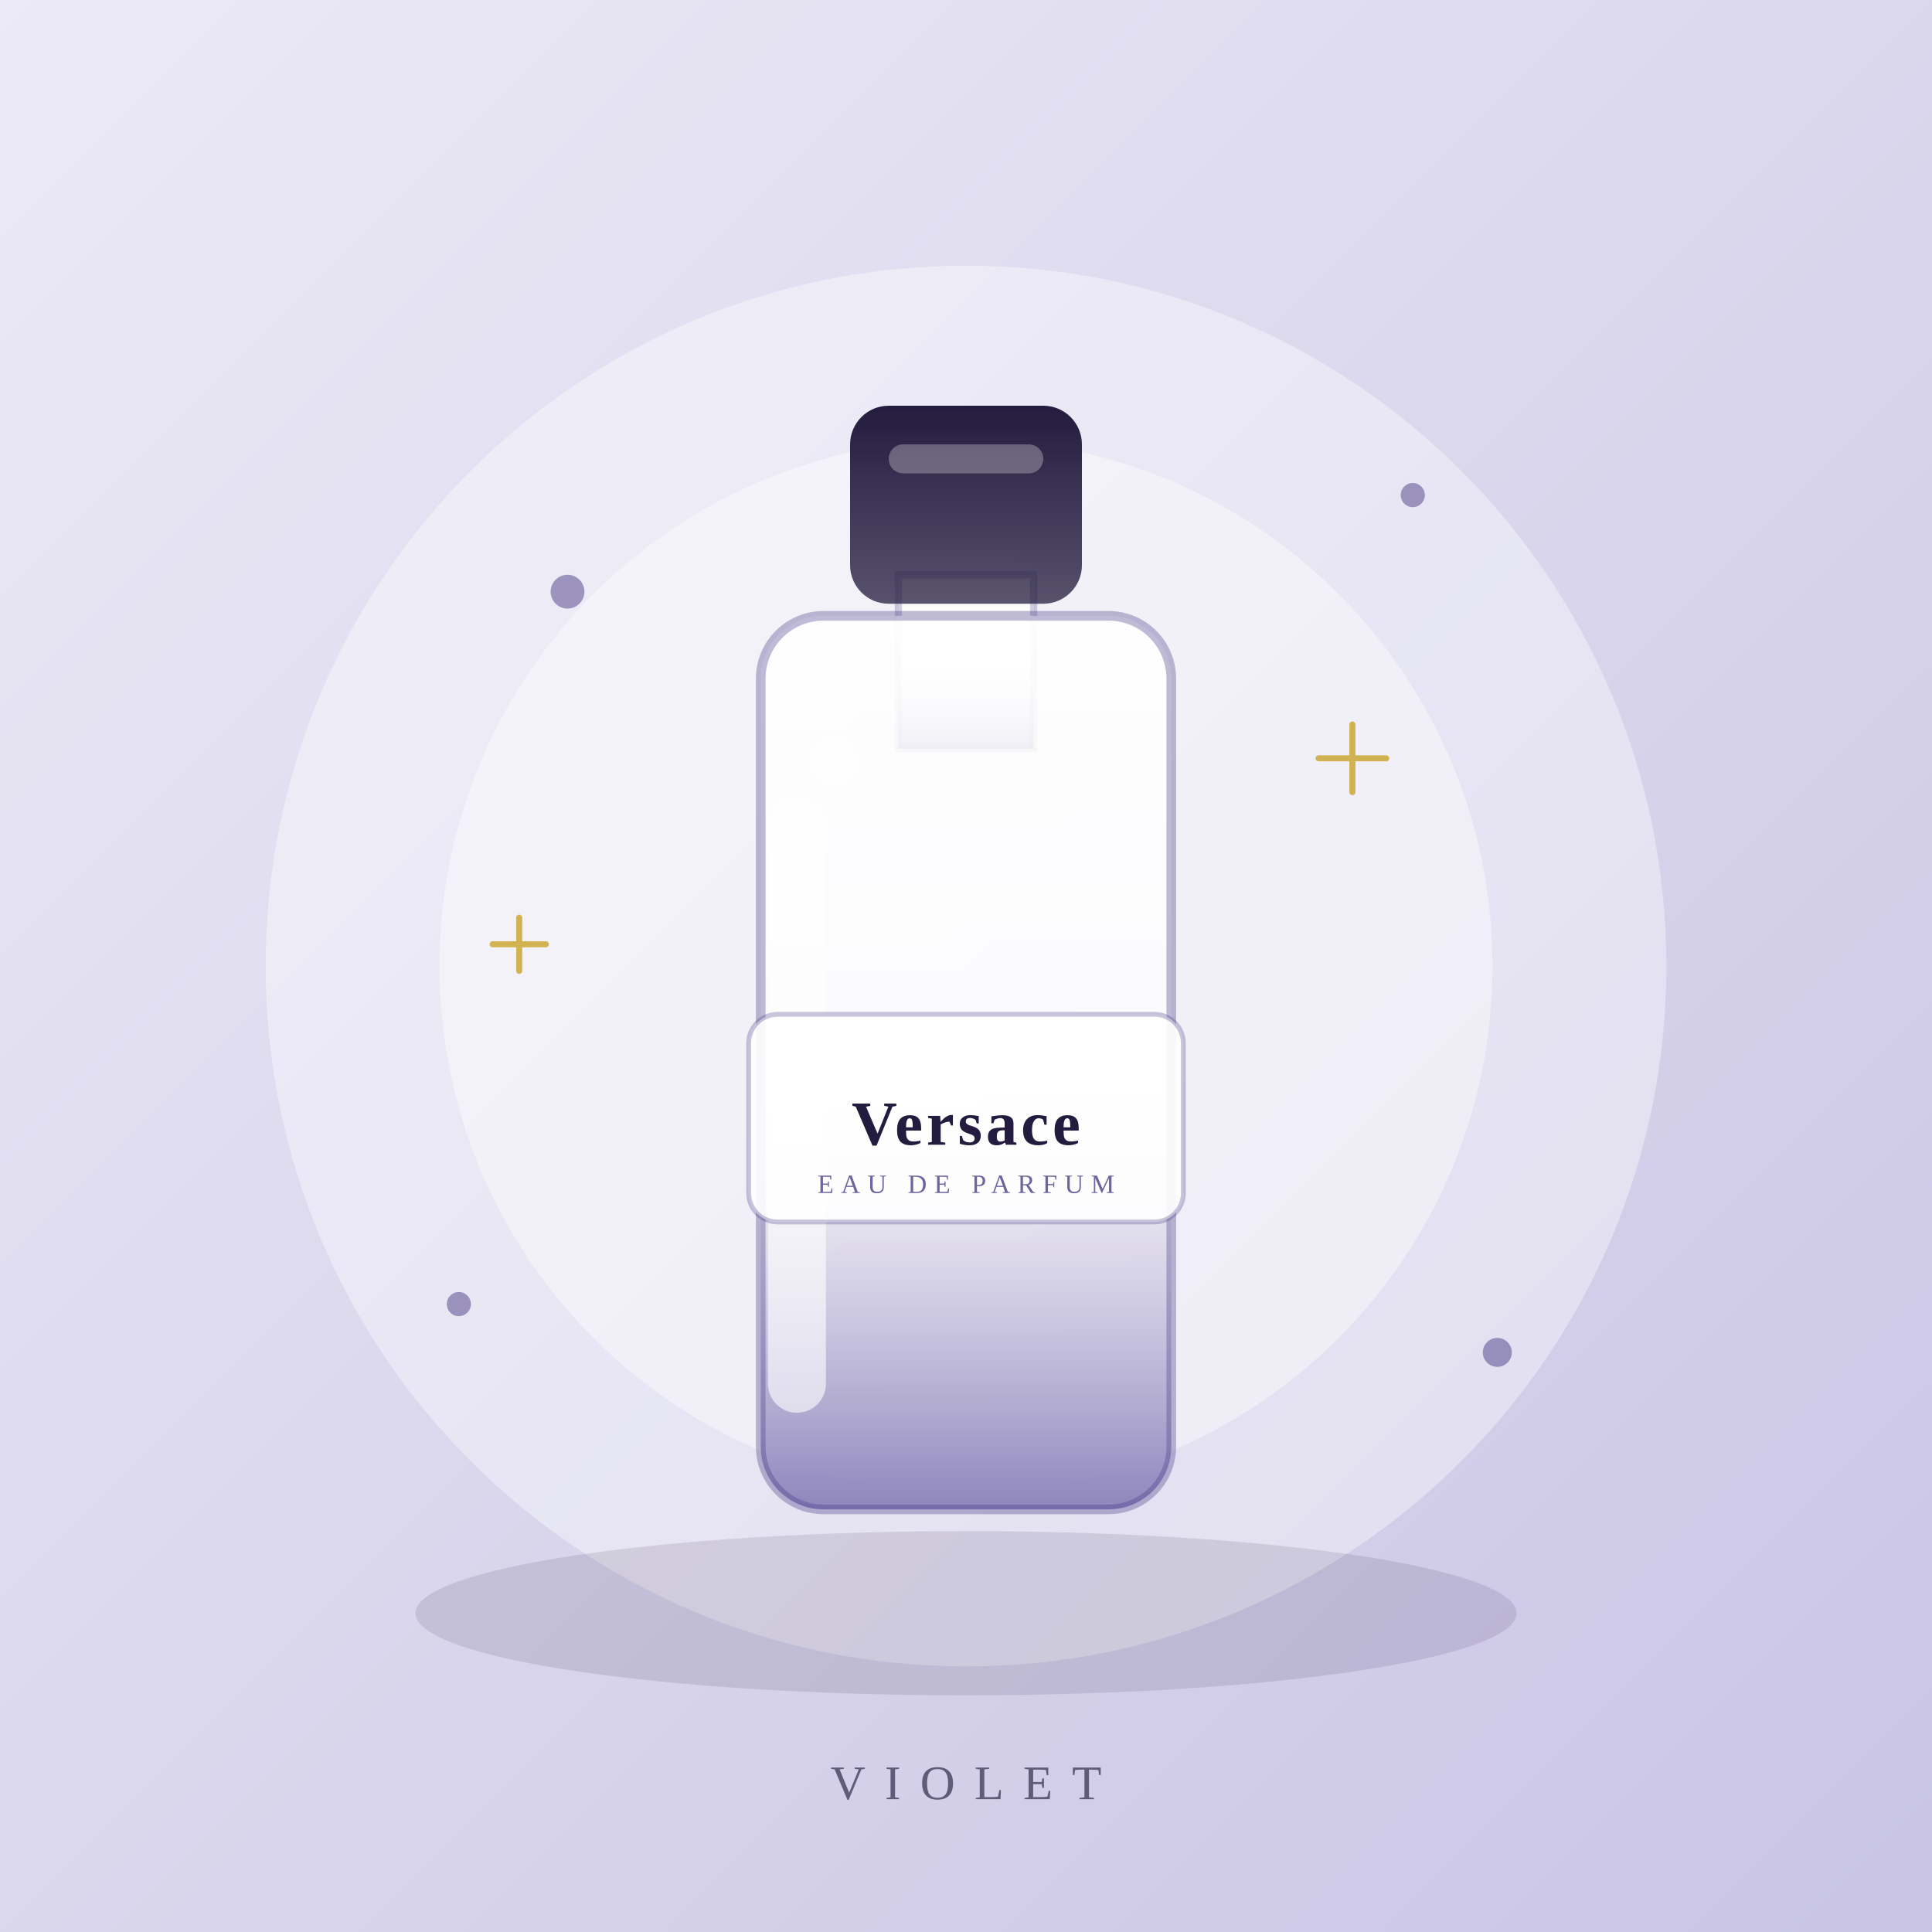
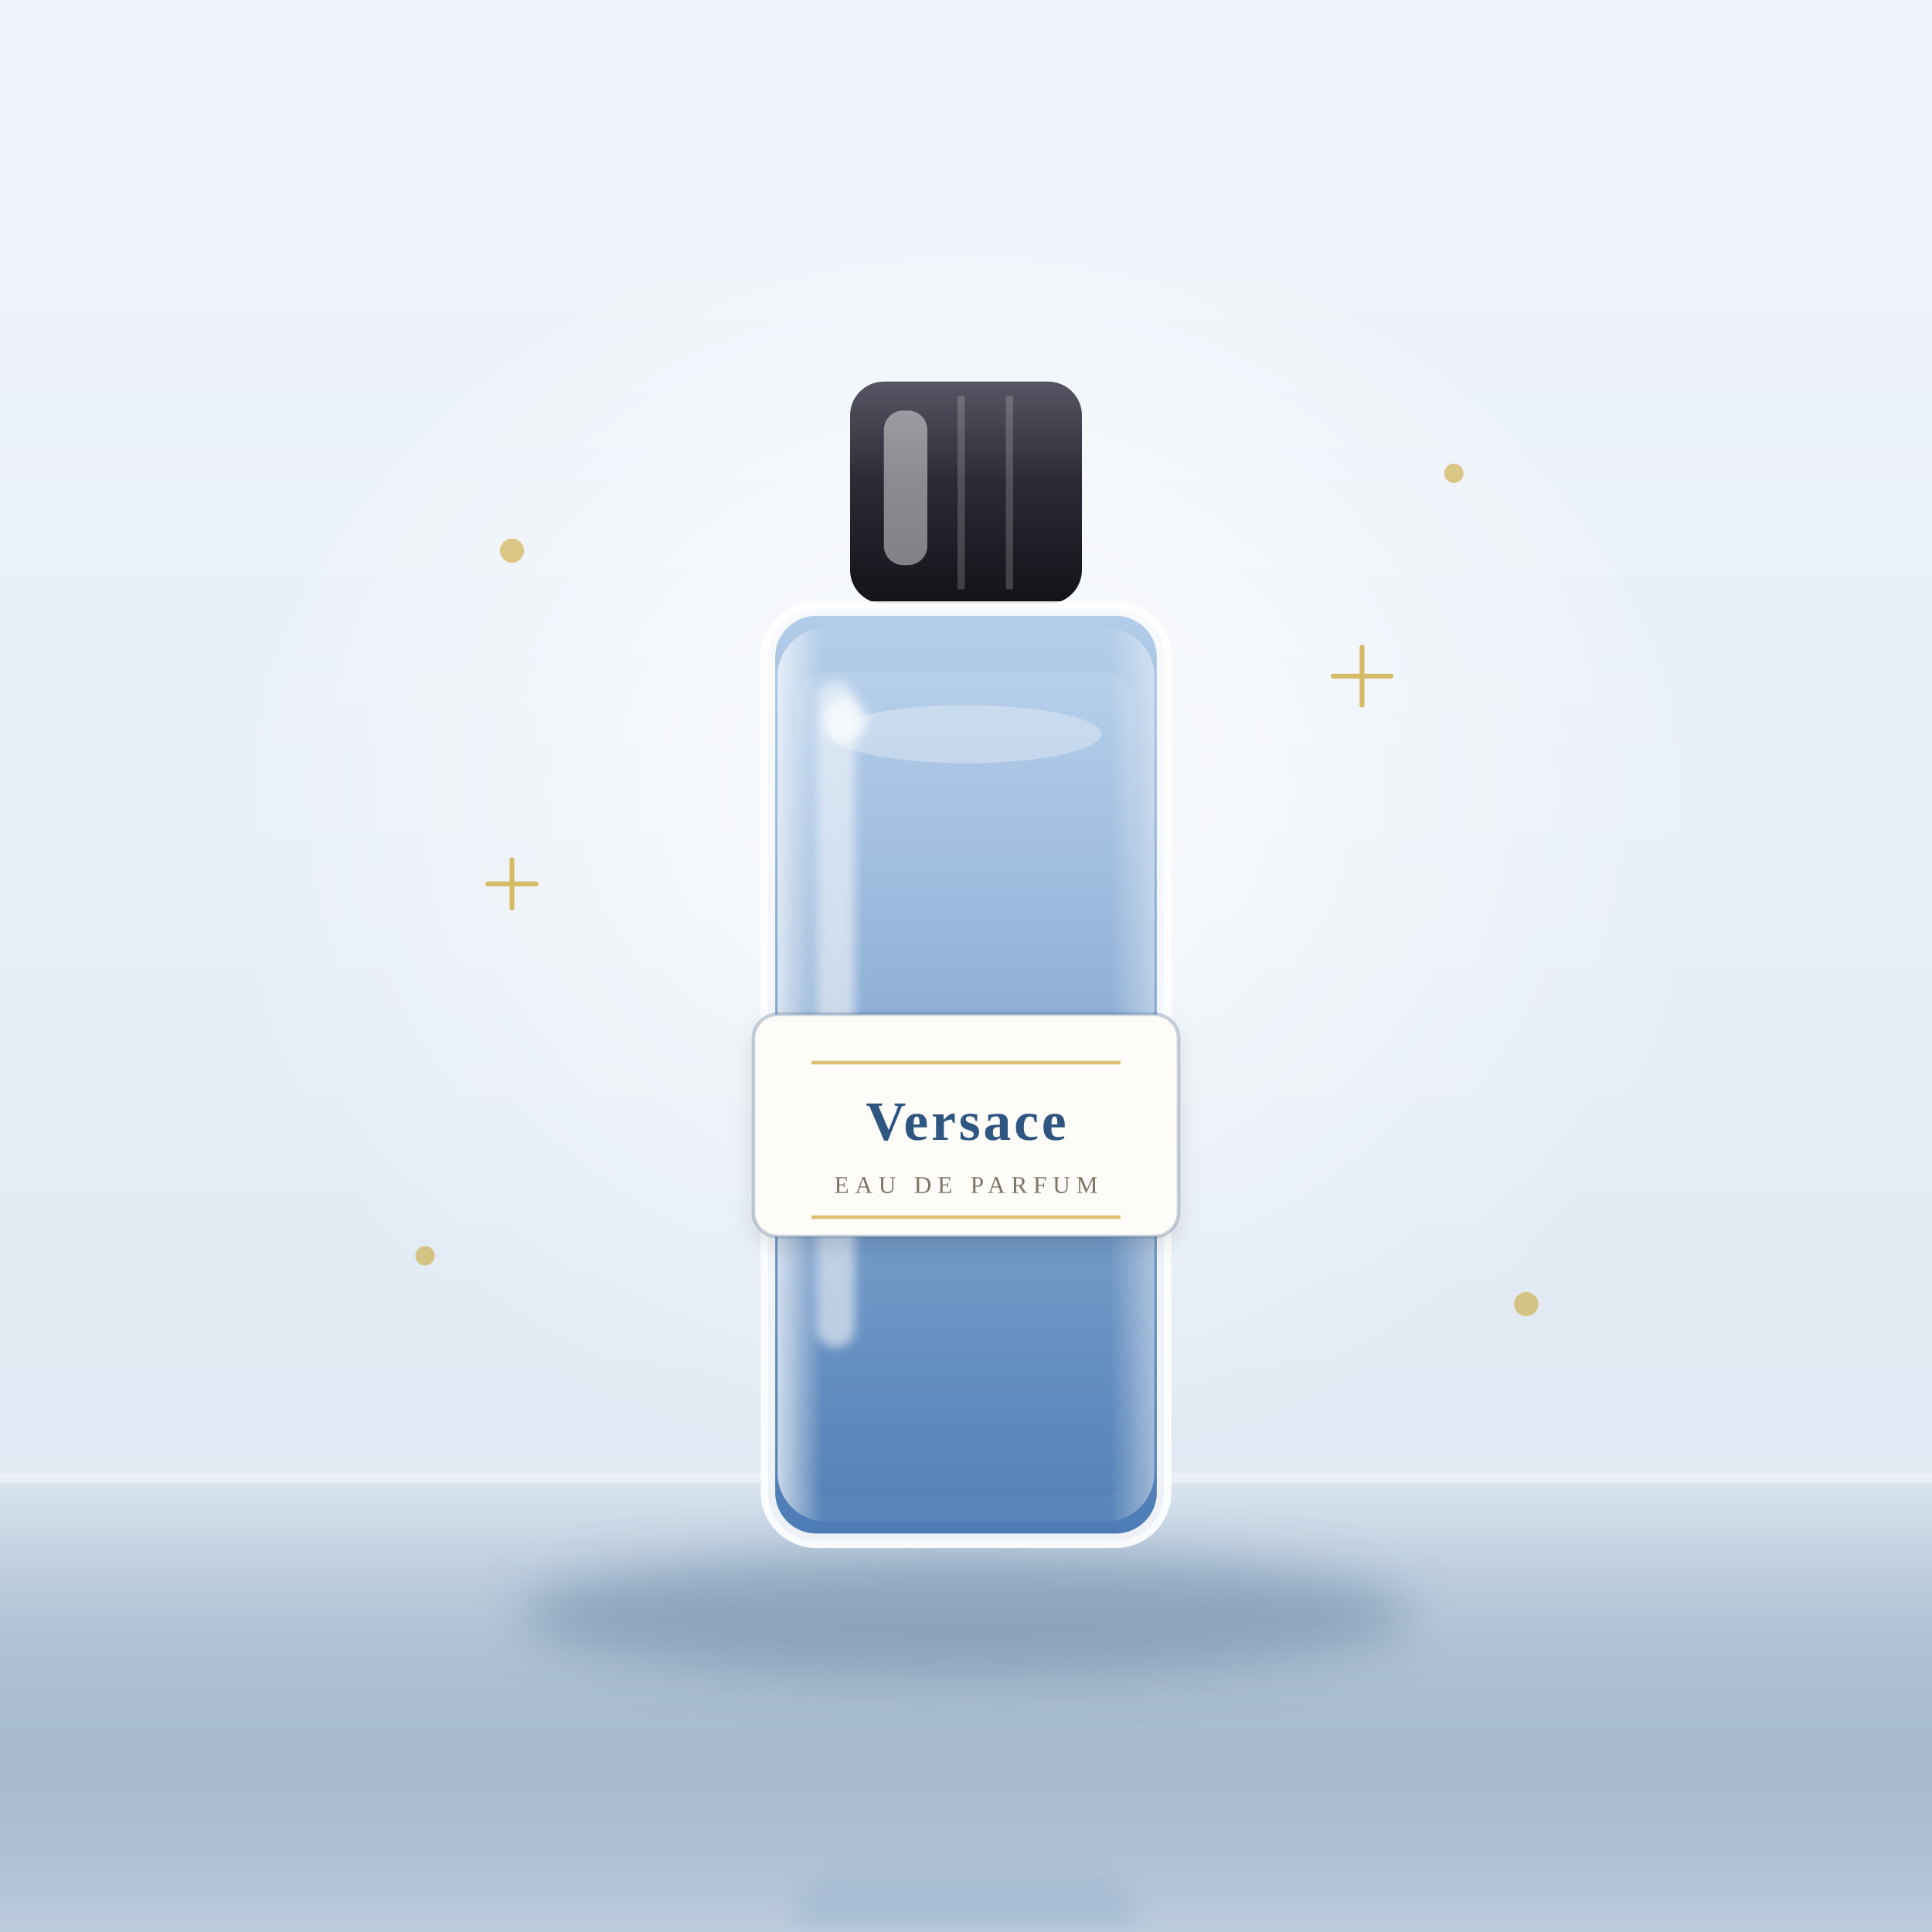
<svg xmlns="http://www.w3.org/2000/svg" viewBox="0 0 800 800" font-family="Georgia, 'Times New Roman', serif">
  <defs>
-     <linearGradient id="bg" x1="0" y1="0" x2="1" y2="1">
-       <stop offset="0" stop-color="#ECEAF6" />
-       <stop offset="1" stop-color="#C9C4E4" />
+     <linearGradient id="wall" x1="0" y1="0" x2="0" y2="1">
+       <stop offset="0" stop-color="#F1F5FB" />
+       <stop offset="1" stop-color="#DBE6F1" />
    </linearGradient>
-     <linearGradient id="glass" x1="0" y1="0" x2="0" y2="1">
-       <stop offset="0" stop-color="#FFFFFF" stop-opacity=".95" />
-       <stop offset=".55" stop-color="#FFFFFF" stop-opacity=".65" />
-       <stop offset="1" stop-color="#8F86BD" />
+     <linearGradient id="floor" x1="0" y1="0" x2="0" y2="1">
+       <stop offset="0" stop-color="#DBE6F1" />
+       <stop offset="1" stop-color="#2F5680" stop-opacity=".18" />
    </linearGradient>
-     <linearGradient id="cap" x1="0" y1="0" x2="0" y2="1">
-       <stop offset="0" stop-color="#241C3E" />
-       <stop offset="1" stop-color="#241C3E" stop-opacity=".75" />
+     <radialGradient id="glow" cx=".5" cy=".45" r=".55">
+       <stop offset="0" stop-color="#ffffff" stop-opacity=".85" />
+       <stop offset="1" stop-color="#ffffff" stop-opacity="0" />
+     </radialGradient>
+     <linearGradient id="liquid" x1="0" y1="0" x2="0" y2="1">
+       <stop offset="0" stop-color="#B3CDEA" />
+       <stop offset="1" stop-color="#4C7BB4" />
    </linearGradient>
+     <linearGradient id="capg" x1="0" y1="0" x2="0" y2="1">
+       <stop offset="0" stop-color="#565664" />
+       <stop offset=".45" stop-color="#2B2B36" />
+       <stop offset="1" stop-color="#121218" />
+     </linearGradient>
+     <linearGradient id="glassSide" x1="0" y1="0" x2="1" y2="0">
+       <stop offset="0" stop-color="#ffffff" stop-opacity=".7" />
+       <stop offset=".12" stop-color="#ffffff" stop-opacity=".05" />
+       <stop offset=".88" stop-color="#ffffff" stop-opacity=".05" />
+       <stop offset="1" stop-color="#ffffff" stop-opacity=".45" />
+     </linearGradient>
+     <filter id="blur10" x="-40%" y="-40%" width="180%" height="180%">
+       <feGaussianBlur stdDeviation="10" />
+     </filter>
+     <filter id="blur5" x="-40%" y="-40%" width="180%" height="180%">
+       <feGaussianBlur stdDeviation="5" />
+     </filter>
+     <filter id="blur2" x="-40%" y="-40%" width="180%" height="180%">
+       <feGaussianBlur stdDeviation="2" />
+     </filter>
  </defs>
-   <rect width="800" height="800" fill="url(#bg)" />
-   <circle cx="400" cy="400" r="290" fill="#ffffff" opacity=".38" />
-   <circle cx="400" cy="400" r="218" fill="#ffffff" opacity=".4" />
-   <g fill="#4B3E86" opacity=".5">
-     <circle cx="235" cy="245" r="7" />
-     <circle cx="585" cy="205" r="5" />
-     <circle cx="620" cy="560" r="6" />
-     <circle cx="190" cy="540" r="5" />
+   <rect width="800" height="800" fill="url(#wall)" />
+   <rect y="612" width="800" height="188" fill="url(#floor)" />
+   <rect y="610" width="800" height="4" fill="#ffffff" opacity=".35" />
+   <ellipse cx="400" cy="352" rx="300" ry="260" fill="url(#glow)" />
+   <ellipse cx="400" cy="668" rx="185" ry="26" fill="#2F5680" opacity=".3" filter="url(#blur10)" />
+   <g transform="translate(0 1336) scale(1 -1)" opacity=".14" filter="url(#blur5)">
+     <rect x="330" y="292" width="140" height="266" rx="14" fill="url(#liquid)" />
  </g>
-   <g stroke="#C9A227" stroke-width="2.5" stroke-linecap="round" opacity=".8">
-     <path d="M560 300v28M546 314h28" />
-     <path d="M215 380v22M204 391h22" />
+   <rect x="352" y="158" width="96" height="92" rx="14" fill="url(#capg)" />
+   <rect x="366" y="170" width="18" height="64" rx="8" fill="#ffffff" opacity=".45" />
+   <path d="M398 164v80M418 164v80" stroke="#ffffff" opacity=".18" stroke-width="3" />
+   <rect x="366" y="252" width="68" height="16" rx="5" fill="url(#capg)" />
+   <rect x="366" y="252" width="68" height="16" rx="5" fill="#ffffff" opacity=".18" />
+   <rect x="372" y="264" width="56" height="0" fill="#B3CDEA" opacity=".55" stroke="rgba(255,255,255,.7)" stroke-width="3" />
+   <rect x="318" y="252" width="164" height="386" rx="20" fill="url(#liquid)" stroke="rgba(255,255,255,.9)" stroke-width="6" />
+   <rect x="330" y="278" width="140" height="342" rx="14" fill="url(#liquid)" />
+   <ellipse cx="400" cy="304" rx="56" ry="12" fill="#ffffff" opacity=".3" />
+   <rect x="322" y="260" width="156" height="370" rx="20" fill="url(#glassSide)" />
+   <rect x="338" y="282" width="16" height="276" rx="8" fill="#ffffff" opacity=".55" filter="url(#blur2)" />
+   <circle cx="350" cy="298" r="9" fill="#ffffff" opacity=".7" filter="url(#blur2)" />
+   <rect x="312" y="424" width="176" height="92" rx="10" fill="#000000" opacity=".12" filter="url(#blur5)" />
+   <rect x="312" y="420" width="176" height="92" rx="10" fill="#FDFCF8" />
+   <rect x="312" y="420" width="176" height="92" rx="10" fill="none" stroke="#2F5680" stroke-opacity=".25" stroke-width="1.5" />
+   <line x1="336" y1="440" x2="464" y2="440" stroke="#C9A227" stroke-opacity=".65" stroke-width="1.5" />
+   <text x="400" y="472" font-size="23" letter-spacing="1.2" fill="#2F5680" text-anchor="middle" font-weight="600">Versace</text>
+   <text x="400" y="494" font-size="10" letter-spacing="2.5" fill="#7d7668" text-anchor="middle">EAU DE PARFUM</text>
+   <line x1="336" y1="504" x2="464" y2="504" stroke="#C9A227" stroke-opacity=".65" stroke-width="1.5" />
+   <g fill="#C9A227" opacity=".55">
+     <circle cx="212" cy="228" r="5" />
+     <circle cx="602" cy="196" r="4" />
+     <circle cx="632" cy="540" r="5" />
+     <circle cx="176" cy="520" r="4" />
  </g>
-   <ellipse cx="400" cy="668" rx="228" ry="34" fill="#241C3E" opacity=".12" />
-   <rect x="372" y="238" width="56" height="72" fill="url(#glass)" stroke="#4B3E86" stroke-opacity=".25" stroke-width="3" />
-   <rect x="352" y="168" width="96" height="82" rx="16" fill="url(#cap)" />
-   <rect x="368" y="184" width="64" height="12" rx="6" fill="#ffffff" opacity=".28" />
-   <rect x="315" y="255" width="170" height="370" rx="26" fill="url(#glass)" stroke="#4B3E86" stroke-opacity=".35" stroke-width="4" />
-   <rect x="318" y="330" width="24" height="255" rx="12" fill="#ffffff" opacity=".6" />
-   <circle cx="345" cy="315" r="10" fill="#ffffff" opacity=".55" />
-   <rect x="310" y="420" width="180" height="86" rx="12" fill="#ffffff" opacity=".9" />
-   <rect x="310" y="420" width="180" height="86" rx="12" fill="none" stroke="#4B3E86" stroke-opacity=".3" stroke-width="2" />
-   <text x="400" y="474" font-size="26" letter-spacing="1.5" fill="#241C3E" text-anchor="middle" font-weight="600">Versace</text>
-   <text x="400" y="494" font-size="11" letter-spacing="3" fill="#4B3E86" text-anchor="middle" opacity=".8">EAU DE PARFUM</text>
-   <text x="400" y="745" font-size="20" letter-spacing="8" fill="#241C3E" text-anchor="middle" opacity=".65">VIOLET</text>
+   <g stroke="#C9A227" stroke-width="2" stroke-linecap="round" opacity=".7">
+     <path d="M564 268v24M552 280h24" />
+     <path d="M212 356v20M202 366h20" />
+   </g>
</svg>
